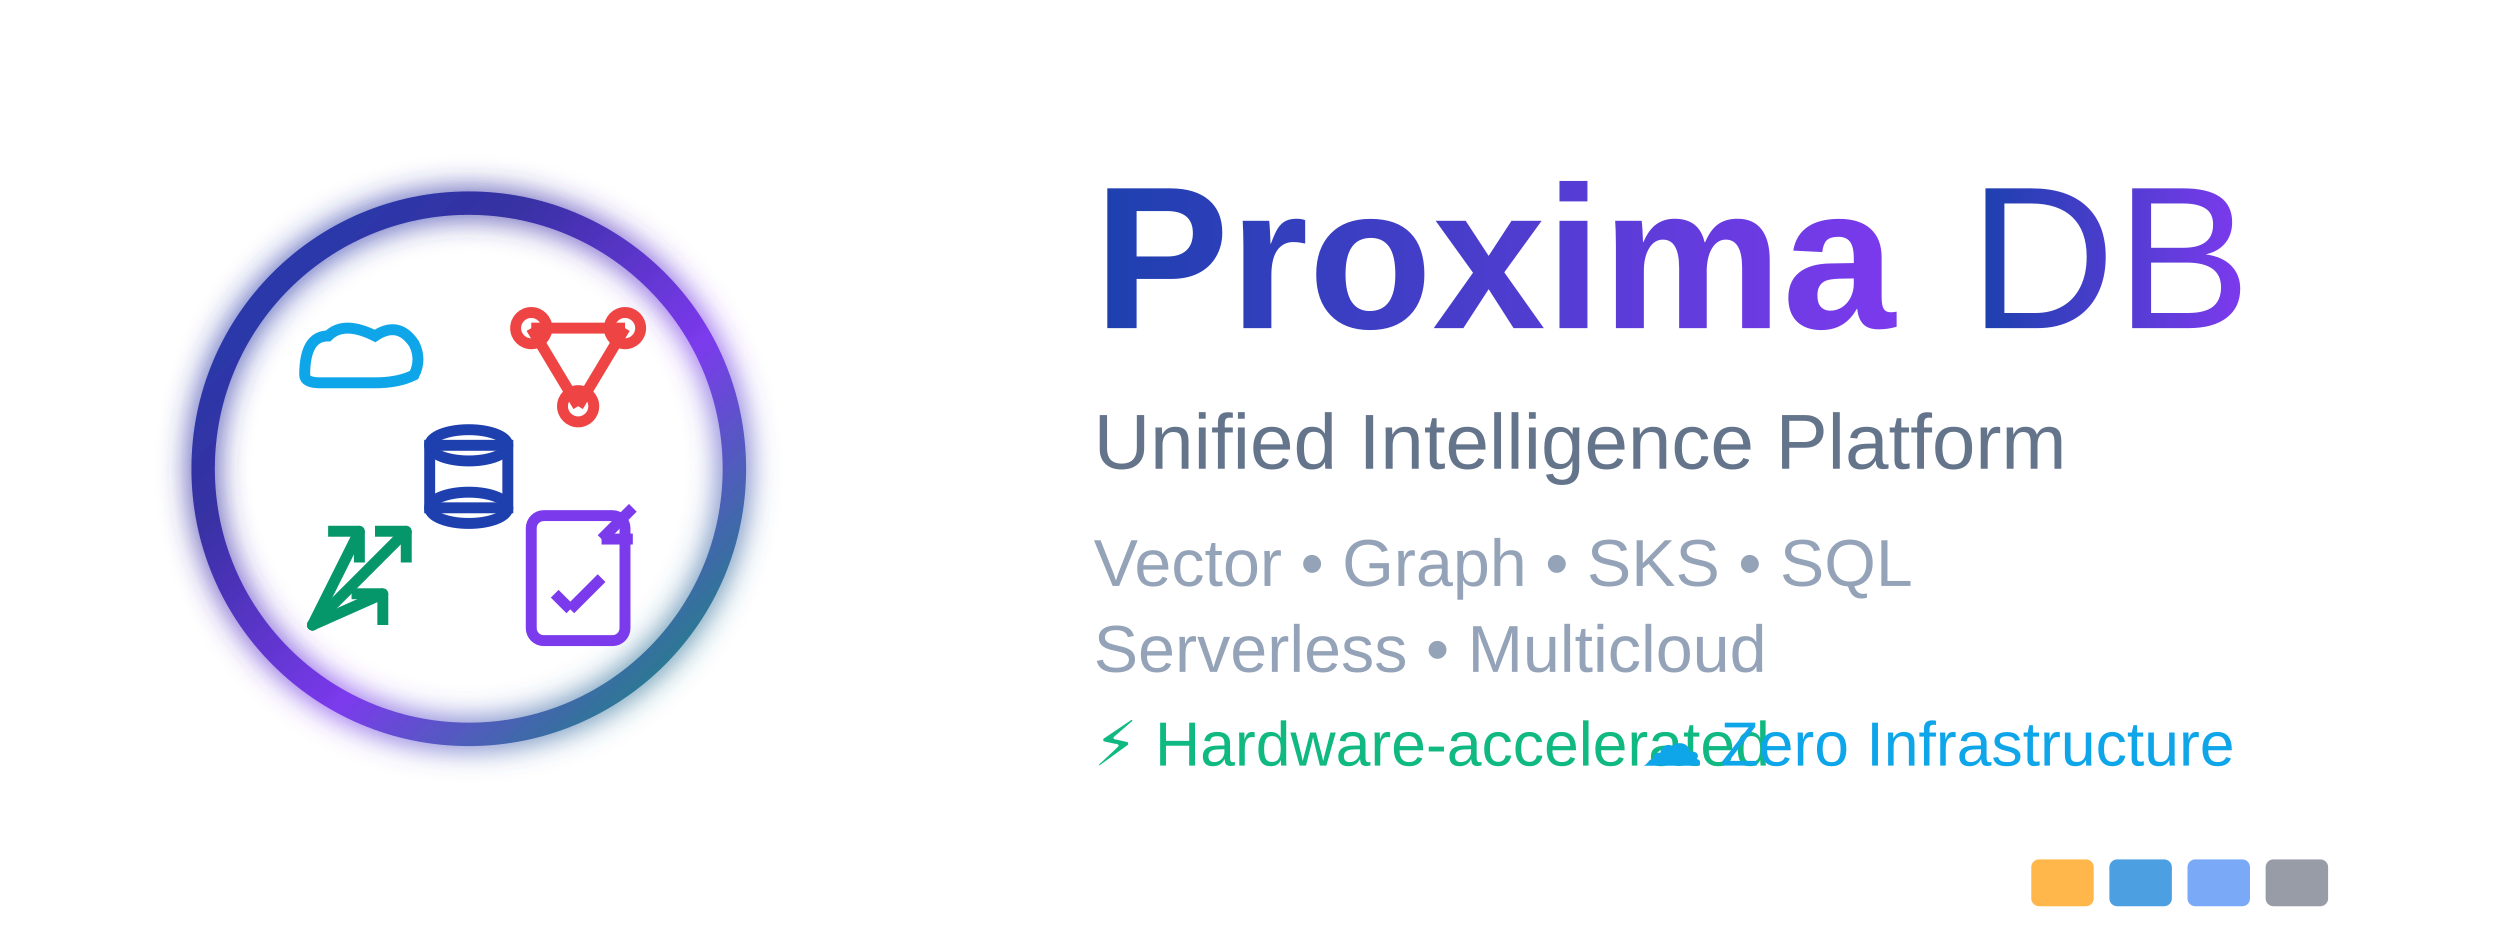
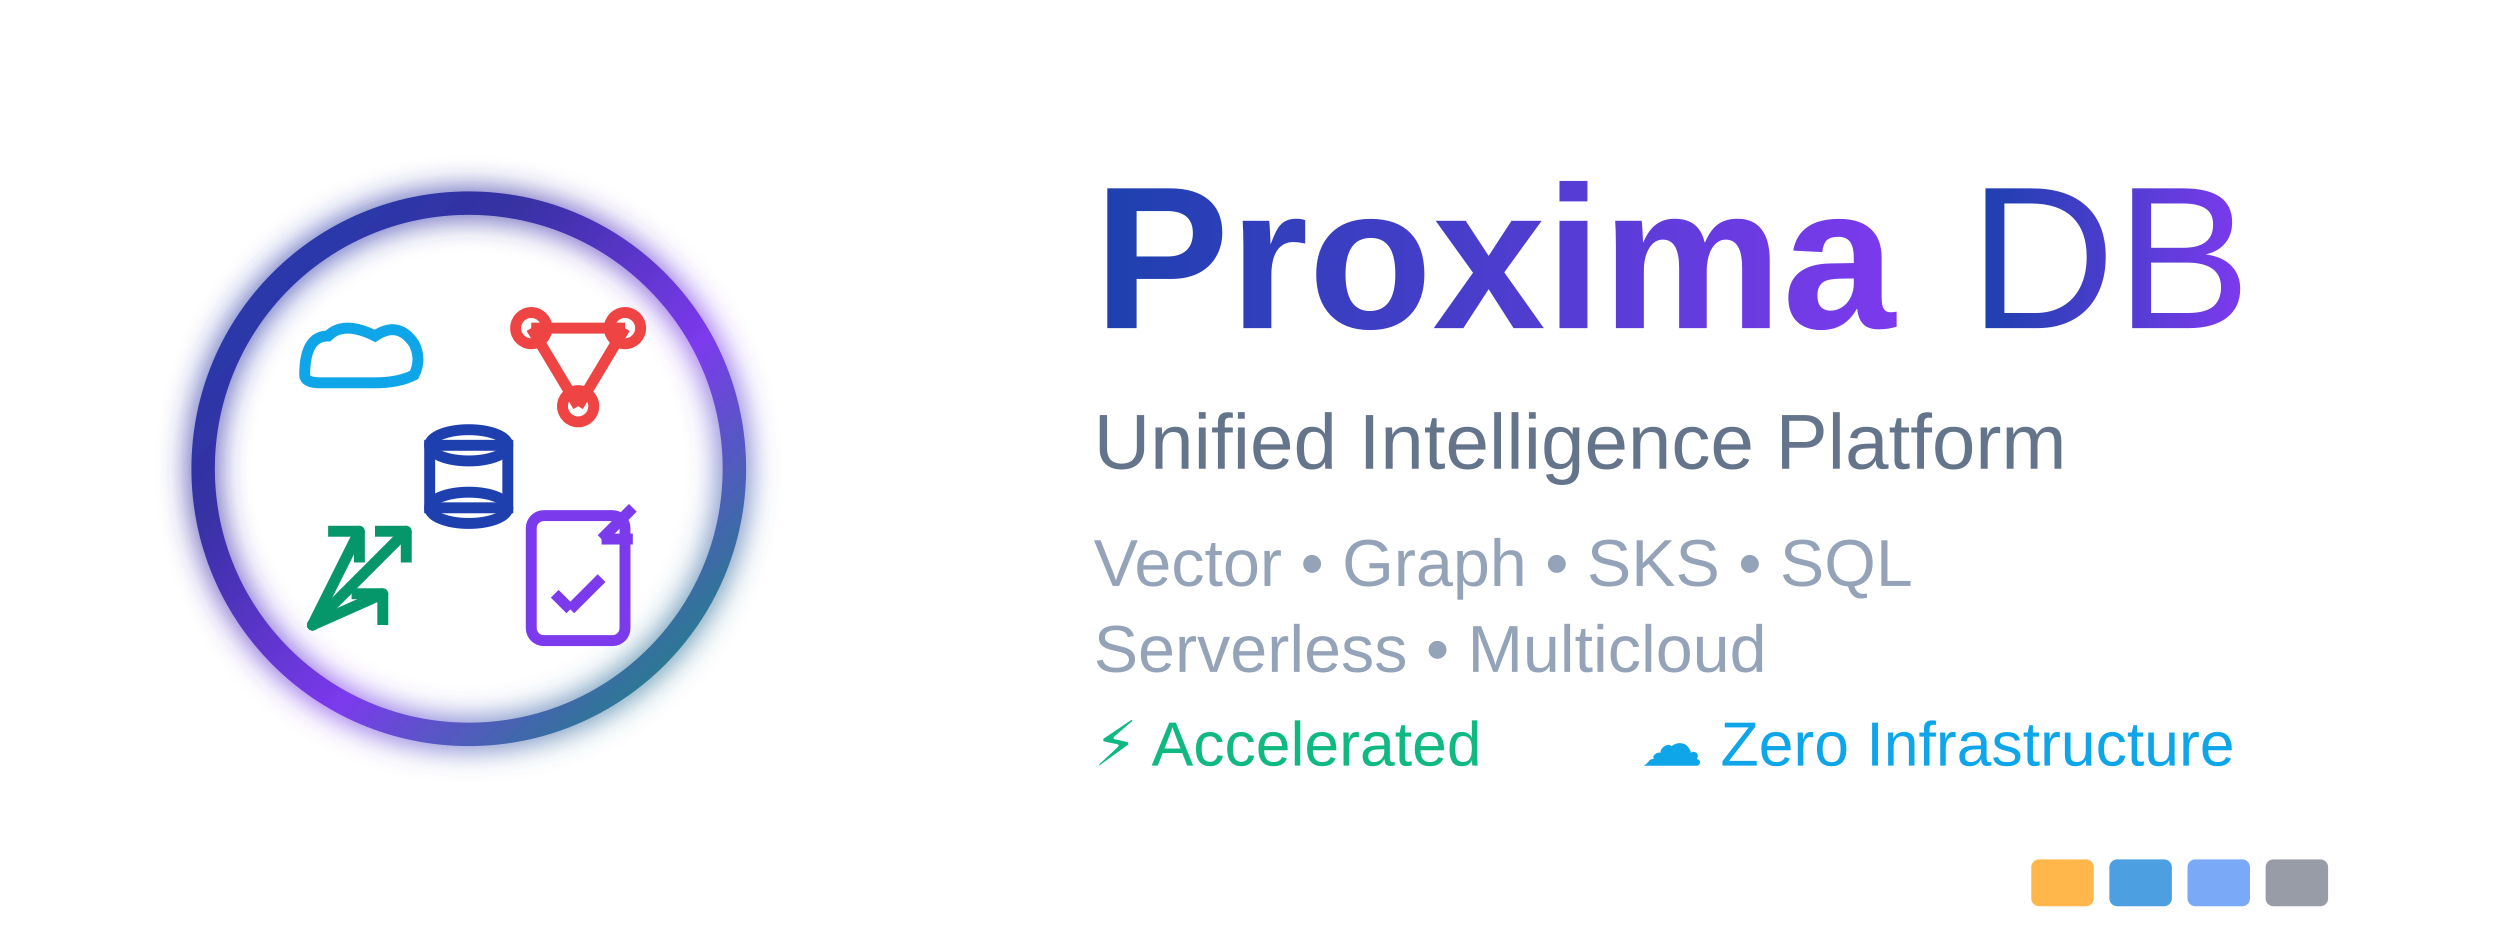
<svg xmlns="http://www.w3.org/2000/svg" width="320" height="120">
  <defs>
    <linearGradient id="logoGradient" x1="0%" y1="0%" x2="100%" y2="100%">
      <stop offset="0%" style="stop-color:#1e40af;stop-opacity:1" />
      <stop offset="30%" style="stop-color:#3730a3;stop-opacity:1" />
      <stop offset="60%" style="stop-color:#7c3aed;stop-opacity:1" />
      <stop offset="100%" style="stop-color:#059669;stop-opacity:1" />
    </linearGradient>
    <linearGradient id="textGradient" x1="0%" y1="0%" x2="100%" y2="0%">
      <stop offset="0%" style="stop-color:#1e40af;stop-opacity:1" />
      <stop offset="100%" style="stop-color:#7c3aed;stop-opacity:1" />
    </linearGradient>
    <linearGradient id="cloudGradient" x1="0%" y1="0%" x2="100%" y2="100%">
      <stop offset="0%" style="stop-color:#0ea5e9;stop-opacity:1" />
      <stop offset="100%" style="stop-color:#0284c7;stop-opacity:1" />
    </linearGradient>
    <filter id="logoGlow">
      <feGaussianBlur stdDeviation="2" result="coloredBlur" />
      <feMerge>
        <feMergeNode in="coloredBlur" />
        <feMergeNode in="SourceGraphic" />
      </feMerge>
    </filter>
  </defs>
  <g transform="translate(60, 60)">
    <circle cx="0" cy="0" r="34" fill="none" stroke="url(#logoGradient)" stroke-width="3" filter="url(#logoGlow)" />
    <g transform="translate(-14,-14)">
      <path d="M -7,2 Q -7,-3 -4,-3 Q -2,-5 2,-3 Q 5,-5 7,-2 Q 8,0 7,2 Q 5,3 2,3 L -5,3 Q -7,3 -7,2 Z" fill="none" stroke="#0ea5e9" stroke-width="1.4" opacity="1" />
    </g>
    <g transform="translate(14,-14)">
      <g fill="none" stroke="#ef4444" stroke-width="1.4" opacity="1">
        <circle cx="-6" cy="-4" r="2.0" />
        <circle cx="6" cy="-4" r="2.0" />
        <circle cx="0" cy="6" r="2.0" />
        <line x1="-6" y1="-4" x2="6" y2="-4" />
        <line x1="-6" y1="-4" x2="0" y2="6" />
        <line x1="6" y1="-4" x2="0" y2="6" />
      </g>
    </g>
    <g transform="translate(-14,14)">
      <g stroke="#059669" stroke-width="1.4" fill="none">
        <line x1="-6" y1="6" x2="6" y2="-6" stroke-linecap="round" />
        <line x1="6" y1="-6" x2="2" y2="-6" />
        <line x1="6" y1="-6" x2="6" y2="-2" />
        <line x1="-6" y1="6" x2="3" y2="2" stroke-linecap="round" />
        <line x1="3" y1="2" x2="-1" y2="2" />
        <line x1="3" y1="2" x2="3" y2="6" />
        <line x1="-6" y1="6" x2="0" y2="-6" stroke-linecap="round" />
        <line x1="0" y1="-6" x2="-4" y2="-6" />
        <line x1="0" y1="-6" x2="0" y2="-2" />
      </g>
    </g>
    <g transform="translate(14,14)" fill="none" stroke="#7c3aed" stroke-width="1.4">
      <rect x="-6" y="-8" width="12" height="16" rx="1.6" />
      <line x1="7" y1="-9" x2="3" y2="-5" />
      <line x1="3" y1="-5" x2="7" y2="-5" />
      <line x1="-3" y1="2" x2="-1" y2="4" />
      <line x1="-1" y1="4" x2="3" y2="0" />
    </g>
    <g transform="translate(0,0)" fill="none" stroke="#1e40af" stroke-width="1.4">
      <ellipse cx="0" cy="-3" rx="5" ry="2.0" />
      <rect x="-5" y="-3" width="10" height="8" />
      <ellipse cx="0" cy="5" rx="5" ry="2.0" />
    </g>
  </g>
  <text x="140" y="42" font-family="Arial, sans-serif" font-size="26" font-weight="bold" fill="url(#textGradient)">
    Proxima
  </text>
  <text x="252" y="42" font-family="Arial, sans-serif" font-size="26" font-weight="300" fill="url(#textGradient)">
    DB
  </text>
  <text x="140" y="60" font-family="Arial, sans-serif" font-size="10" fill="#64748b" font-weight="500">
    Unified Intelligence Platform
  </text>
  <text x="140" y="75" font-family="Arial, sans-serif" font-size="8.5" fill="#94a3b8">
    Vector • Graph • SKS • SQL
  </text>
  <text x="140" y="86" font-family="Arial, sans-serif" font-size="8.5" fill="#94a3b8">
    Serverless • Multicloud
  </text>
  <g transform="translate(140, 98)">
-     <text x="0" y="0" font-family="Arial, sans-serif" font-size="8" fill="#10b981">⚡ Hardware-accelerated</text>
+     <text x="0" y="0" font-family="Arial, sans-serif" font-size="8" fill="#10b981">⚡ Accelerated</text>
    <text x="70" y="0" font-family="Arial, sans-serif" font-size="8" fill="#0ea5e9">☁️ Zero Infrastructure</text>
  </g>
  <g transform="translate(260, 110)" opacity="0.7">
    <rect x="0" y="0" width="8" height="6" rx="1" fill="#ff9900" />
    <rect x="10" y="0" width="8" height="6" rx="1" fill="#0078d4" />
    <rect x="20" y="0" width="8" height="6" rx="1" fill="#4285f4" />
    <rect x="30" y="0" width="8" height="6" rx="1" fill="#6b7280" />
  </g>
</svg>
